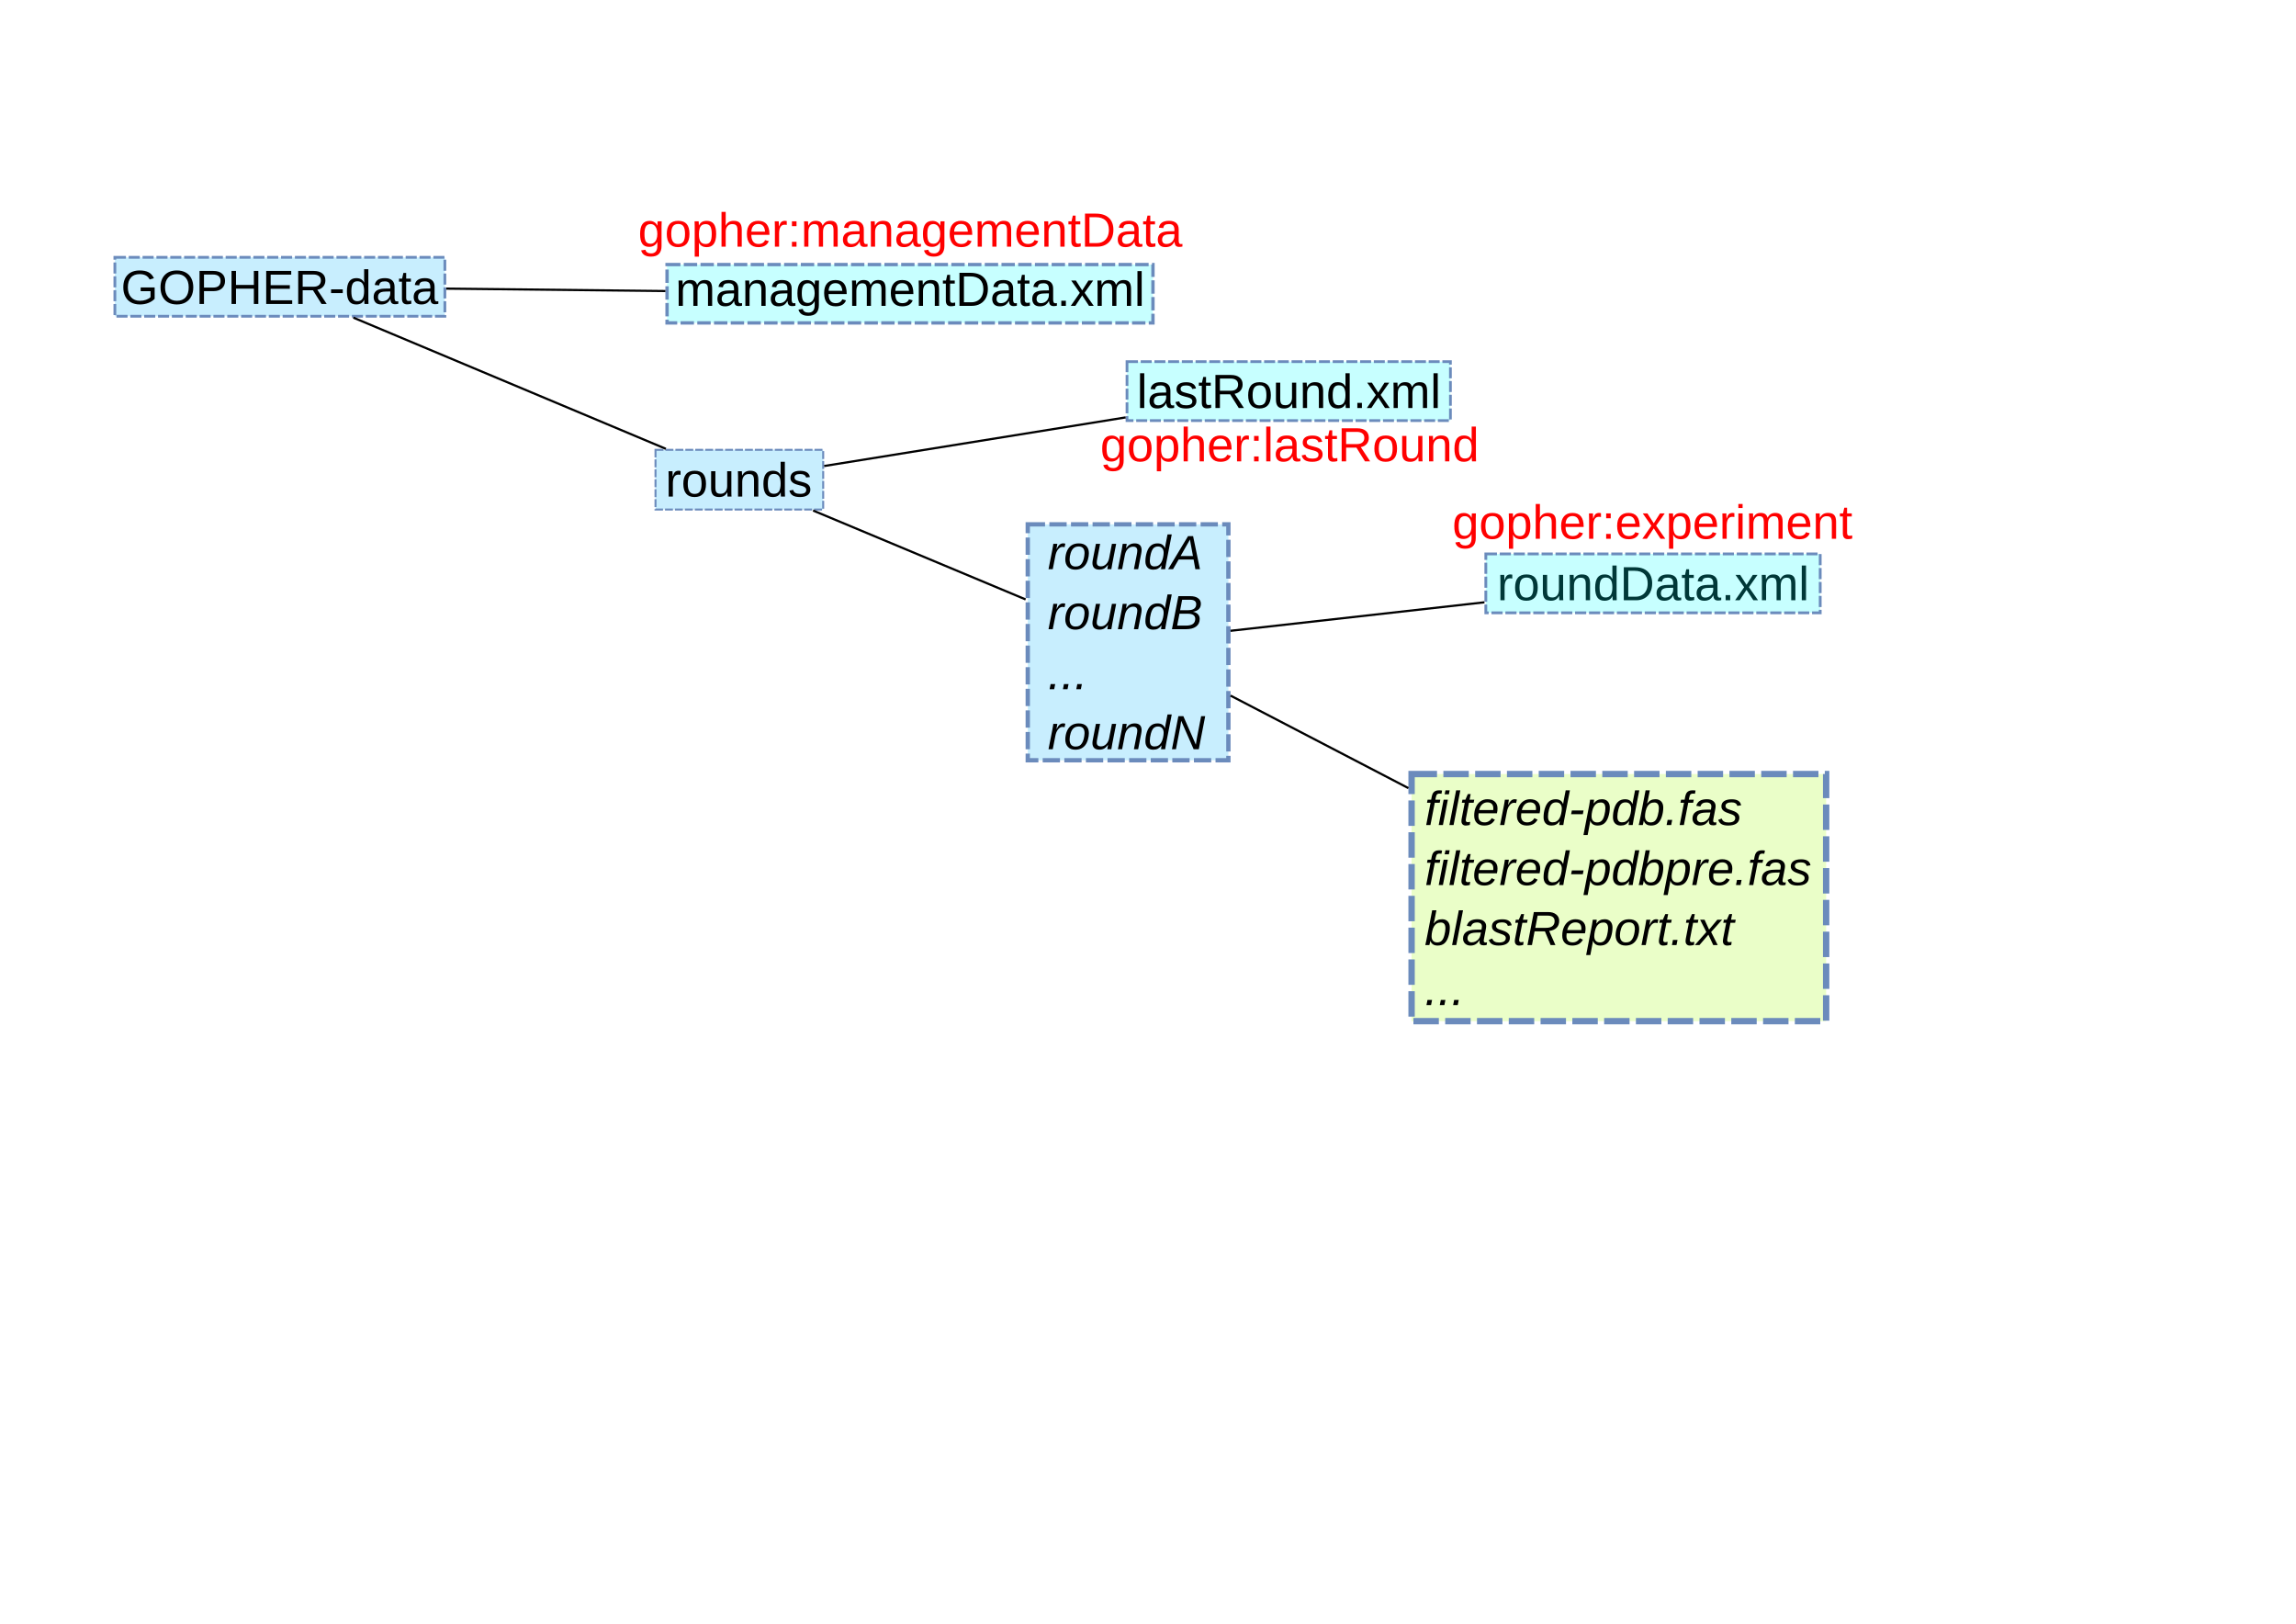
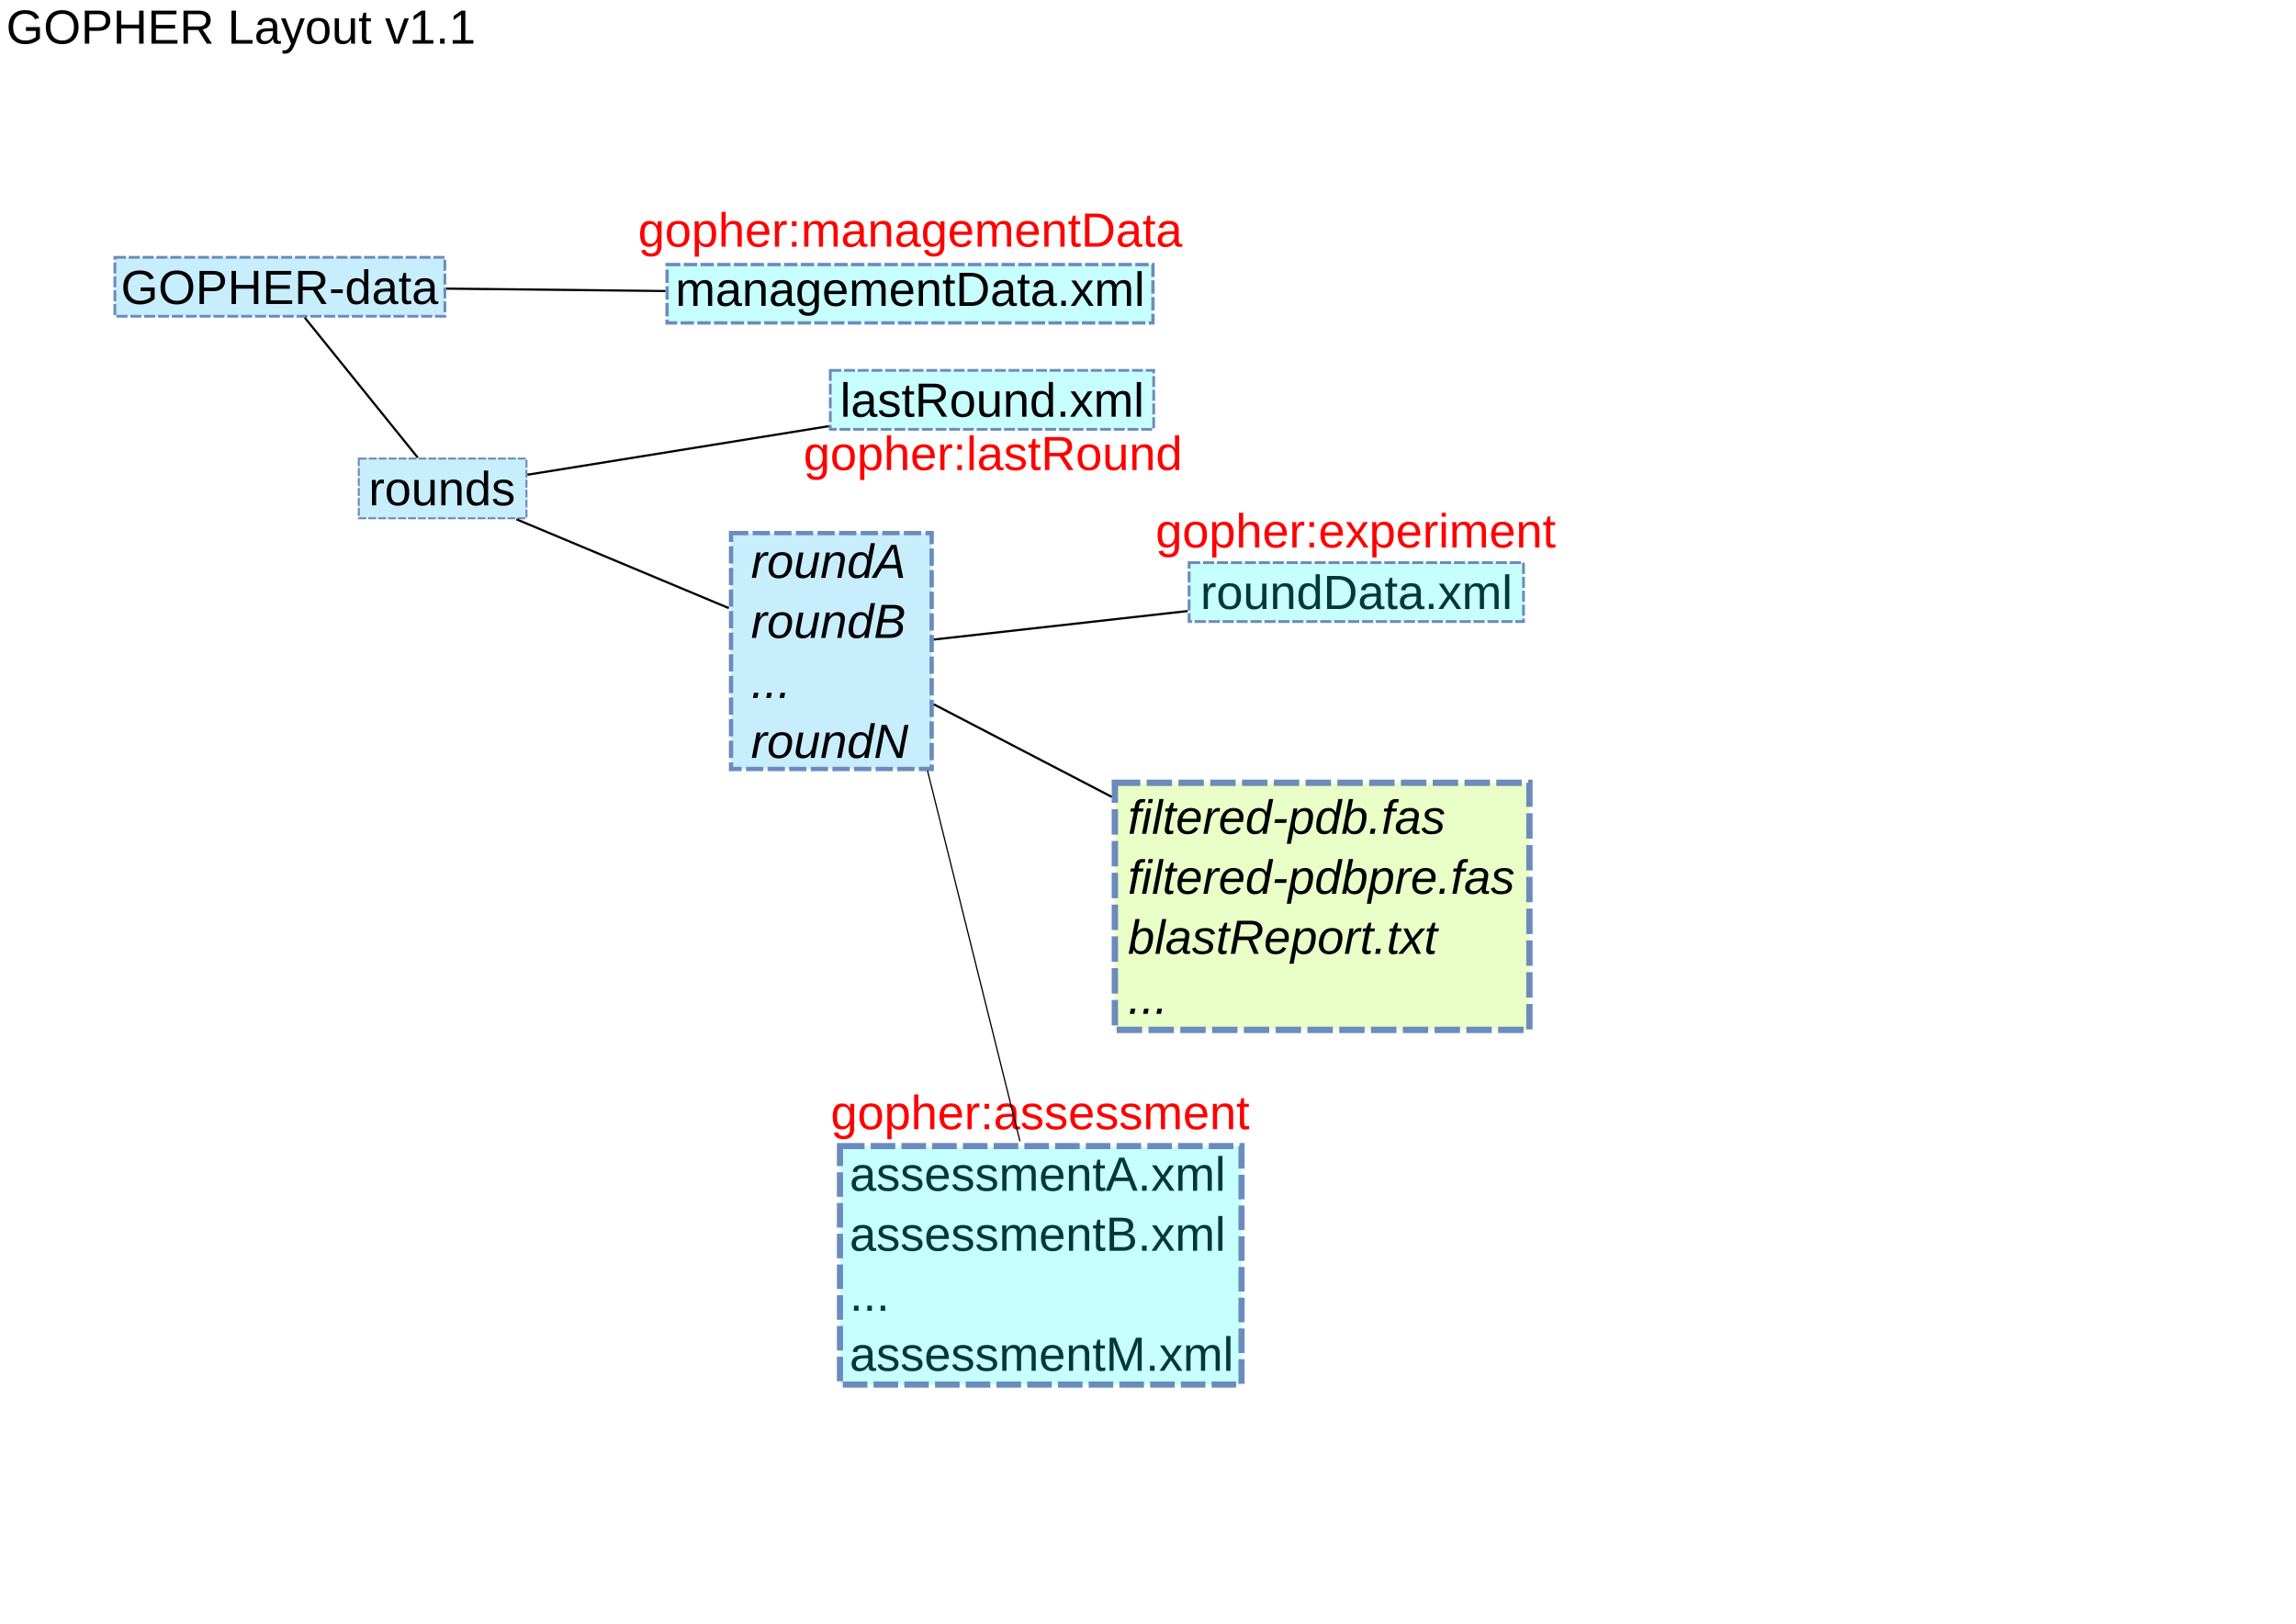
<svg xmlns="http://www.w3.org/2000/svg" width="1052.362" height="744.094" id="svg2" version="1.0">
  <defs id="defs4">
    </defs>
  <g id="layer1">
    <g id="g2466" transform="translate(-37.94962,62.77655)">
      <rect y="58.464" x="343.693" height="26.741" width="222.711" id="rect2451" style="opacity:0.7;color:#000000;fill:#00ffff;fill-opacity:0.314;fill-rule:evenodd;stroke:#2c5aa0;stroke-width:1.533;stroke-linecap:butt;stroke-linejoin:miter;marker:none;marker-start:none;marker-mid:none;marker-end:none;stroke-miterlimit:4;stroke-dasharray:6.131, 1.533;stroke-dashoffset:0;stroke-opacity:1;visibility:visible;display:inline;overflow:visible" />
      <text id="text2387" y="77.394" x="347.492" style="font-size:22px;font-style:normal;font-variant:normal;font-weight:normal;font-stretch:normal;fill:#000000;fill-opacity:1;stroke:none;stroke-width:1pt;stroke-linecap:butt;stroke-linejoin:miter;stroke-opacity:1;font-family:Arial;-inkscape-font-specification:Arial" xml:space="preserve">
        <tspan y="77.394" x="347.492" id="tspan2389">managementData.xml</tspan>
      </text>
    </g>
-     <g id="g2497" transform="translate(176.6631,25.92506)">
+     <g id="g2497" transform="translate(40.66309,29.92506)">
      <rect y="180.216" x="123.783" height="27.363" width="76.861" id="rect2449" style="opacity:0.7;color:#000000;fill:#06b3fd;fill-opacity:0.314;fill-rule:evenodd;stroke:#2c5aa0;stroke-width:0.911;stroke-linecap:butt;stroke-linejoin:miter;marker:none;marker-start:none;marker-mid:none;marker-end:none;stroke-miterlimit:4;stroke-dasharray:3.644, 0.911;stroke-dashoffset:0;stroke-opacity:1;visibility:visible;display:inline;overflow:visible" />
      <text id="text2391" y="201.643" x="128.289" style="font-size:22px;font-style:normal;font-variant:normal;font-weight:normal;font-stretch:normal;fill:#000000;fill-opacity:1;stroke:none;stroke-width:1pt;stroke-linecap:butt;stroke-linejoin:miter;stroke-opacity:1;font-family:Arial;-inkscape-font-specification:Arial" xml:space="preserve">
        <tspan y="201.643" x="128.289" id="tspan2393">rounds</tspan>
      </text>
    </g>
-     <g id="g2471" transform="translate(269.9521,-80.99375)">
+     <g id="g2471" transform="translate(133.9521,-76.99375)">
      <rect y="246.723" x="246.606" height="27.017" width="148.235" id="rect2453" style="opacity:0.7;color:#000000;fill:#00ffff;fill-opacity:0.314;fill-rule:evenodd;stroke:#2c5aa0;stroke-width:1.257;stroke-linecap:butt;stroke-linejoin:miter;marker:none;marker-start:none;marker-mid:none;marker-end:none;stroke-miterlimit:4;stroke-dasharray:5.028, 1.257;stroke-dashoffset:0;stroke-opacity:1;visibility:visible;display:inline;overflow:visible" />
      <text id="text2395" y="267.977" x="251.098" style="font-size:22px;font-style:normal;font-variant:normal;font-weight:normal;font-stretch:normal;fill:#000000;fill-opacity:1;stroke:none;stroke-width:1pt;stroke-linecap:butt;stroke-linejoin:miter;stroke-opacity:1;font-family:Arial;-inkscape-font-specification:Arial" xml:space="preserve">
        <tspan y="267.977" x="251.098" id="tspan2397">lastRound.xml</tspan>
      </text>
    </g>
-     <g id="g2476" transform="translate(93.79647,-98.7188)">
+     <g id="g2476" transform="translate(-42.20353,-94.7188)">
      <rect y="339.008" x="377.277" height="108.116" width="91.954" id="rect2455" style="opacity:0.7;color:#000000;fill:#06b3fd;fill-opacity:0.314;fill-rule:evenodd;stroke:#2c5aa0;stroke-width:1.98;stroke-linecap:butt;stroke-linejoin:miter;marker:none;marker-start:none;marker-mid:none;marker-end:none;stroke-miterlimit:4;stroke-dasharray:7.922, 1.98;stroke-dashoffset:0;stroke-opacity:1;visibility:visible;display:inline;overflow:visible" />
      <text id="text2399" y="359.562" x="386.43" style="font-size:22px;font-style:normal;font-variant:normal;font-weight:normal;font-stretch:normal;fill:#000000;fill-opacity:1;stroke:none;stroke-width:1pt;stroke-linecap:butt;stroke-linejoin:miter;stroke-opacity:1;font-family:Arial;-inkscape-font-specification:Arial" xml:space="preserve">
        <tspan style="font-style:italic;-inkscape-font-specification:Arial Italic" y="359.562" x="386.43" id="tspan2401">roundA</tspan>
        <tspan style="font-style:italic;-inkscape-font-specification:Arial Italic" id="tspan2403" y="387.062" x="386.43">roundB</tspan>
        <tspan style="font-style:italic;-inkscape-font-specification:Arial Italic" id="tspan2405" y="414.562" x="386.43">...</tspan>
        <tspan style="font-style:italic;-inkscape-font-specification:Arial Italic" id="tspan2407" y="442.062" x="386.43">roundN</tspan>
      </text>
    </g>
-     <g id="g2489" transform="translate(56.10708,-23.138)">
+     <g id="g2489" transform="translate(-79.89292,-19.138)">
      <rect y="377.861" x="590.886" height="113.244" width="190.015" id="rect2459" style="opacity:0.7;color:#000000;fill:#a1fd06;fill-opacity:0.314;fill-rule:evenodd;stroke:#2c5aa0;stroke-width:2.914;stroke-linecap:butt;stroke-linejoin:miter;marker:none;marker-start:none;marker-mid:none;marker-end:none;stroke-miterlimit:4;stroke-dasharray:11.655, 2.914;stroke-dashoffset:0;stroke-opacity:1;visibility:visible;display:inline;overflow:visible" />
      <text id="text2423" y="401.241" x="596.852" style="font-size:22px;font-style:normal;font-variant:normal;font-weight:normal;font-stretch:normal;fill:#000000;fill-opacity:1;stroke:none;stroke-width:1pt;stroke-linecap:butt;stroke-linejoin:miter;stroke-opacity:1;font-family:Arial;-inkscape-font-specification:Arial" xml:space="preserve">
        <tspan style="font-style:italic;-inkscape-font-specification:Arial Italic" id="tspan2431" y="401.241" x="596.852">filtered-pdb.fas</tspan>
        <tspan style="font-style:italic;-inkscape-font-specification:Arial Italic" y="428.741" x="596.852" id="tspan3327">filtered-pdbpre.fas</tspan>
        <tspan style="font-style:italic;-inkscape-font-specification:Arial Italic" y="456.241" x="596.852" id="tspan3329">blastReport.txt</tspan>
        <tspan style="font-style:italic;-inkscape-font-specification:Arial Italic" y="483.741" x="596.852" id="tspan3351">...</tspan>
      </text>
      <path style="fill:none;fill-opacity:0.75;fill-rule:evenodd;stroke:#000000;stroke-width:1px;stroke-linecap:butt;stroke-linejoin:miter;stroke-opacity:1" d="M 594.783,274.233 L 676.302,316.631" id="path3353" transform="translate(-86.87312,67.68022)" />
    </g>
    <g id="g2461" transform="translate(13.8419,43.88277)">
      <rect y="74.041" x="38.81" height="27.005" width="151.253" id="rect2439" style="opacity:0.7;color:#000000;fill:#06b3fd;fill-opacity:0.314;fill-rule:evenodd;stroke:#2c5aa0;stroke-width:1.269;stroke-linecap:butt;stroke-linejoin:miter;marker:none;marker-start:none;marker-mid:none;marker-end:none;stroke-miterlimit:4;stroke-dasharray:5.078, 1.269;stroke-dashoffset:0;stroke-opacity:1;visibility:visible;display:inline;overflow:visible" />
      <text id="text2383" y="95.422" x="41.572" style="font-size:40px;font-style:normal;font-variant:normal;font-weight:normal;font-stretch:normal;fill:#000000;fill-opacity:1;stroke:none;stroke-width:1pt;stroke-linecap:butt;stroke-linejoin:miter;stroke-opacity:1;font-family:Arial;-inkscape-font-specification:Arial" xml:space="preserve">
        <tspan style="font-size:22px" y="95.422" x="41.572" id="tspan2385">GOPHER-data</tspan>
      </text>
    </g>
-     <g id="g2484" transform="translate(133.6253,-90.20253)">
+     <g id="g2484" transform="translate(-2.3747,-86.20253)">
      <text id="text2419" y="365.287" x="552.553" style="font-size:22px;font-style:normal;font-variant:normal;font-weight:normal;font-stretch:normal;fill:#000000;fill-opacity:1;stroke:none;stroke-width:1pt;stroke-linecap:butt;stroke-linejoin:miter;stroke-opacity:1;font-family:Arial;-inkscape-font-specification:Arial" xml:space="preserve">
        <tspan y="365.287" x="552.553" id="tspan2421">roundData.xml</tspan>
      </text>
      <rect y="344.044" x="547.394" height="26.996" width="153.266" id="rect2457" style="opacity:0.7;color:#000000;fill:#00ffff;fill-opacity:0.314;fill-rule:evenodd;stroke:#2c5aa0;stroke-width:1.278;stroke-linecap:butt;stroke-linejoin:miter;marker:none;marker-start:none;marker-mid:none;marker-end:none;stroke-miterlimit:4;stroke-dasharray:5.111, 1.278;stroke-dashoffset:0;stroke-opacity:1;visibility:visible;display:inline;overflow:visible" />
    </g>
    <path style="fill:none;fill-opacity:0.75;fill-rule:evenodd;stroke:#000000;stroke-width:1px;stroke-linecap:butt;stroke-linejoin:miter;stroke-opacity:1" d="M 204.54,132.267 L 304.977,133.375" id="path3272" />
-     <path style="fill:none;fill-opacity:0.75;fill-rule:evenodd;stroke:#000000;stroke-width:1px;stroke-linecap:butt;stroke-linejoin:miter;stroke-opacity:1" d="M 161.959,145.563 L 305.196,205.685" id="path3274" />
-     <path style="fill:none;fill-opacity:0.75;fill-rule:evenodd;stroke:#000000;stroke-width:1px;stroke-linecap:butt;stroke-linejoin:miter;stroke-opacity:1" d="M 372.675,233.96 L 470.083,274.703" id="path3278" />
-     <path style="fill:none;fill-opacity:0.75;fill-rule:evenodd;stroke:#000000;stroke-width:1px;stroke-linecap:butt;stroke-linejoin:miter;stroke-opacity:1" d="M 564.017,289.076 L 680.38,276.014" id="path3280" />
-     <text xml:space="preserve" style="font-size:22px;font-style:normal;font-variant:normal;font-weight:normal;font-stretch:normal;fill:#000000;fill-opacity:1;stroke:none;stroke-width:1pt;stroke-linecap:butt;stroke-linejoin:miter;stroke-opacity:1;font-family:Arial;-inkscape-font-specification:Arial" x="504.276" y="211.412" id="text3290">
-       <tspan id="tspan3292" x="504.276" y="211.412" style="fill:#ff0000;fill-opacity:1">gopher:lastRound</tspan>
+     <path style="fill:none;fill-opacity:0.75;fill-rule:evenodd;stroke:#000000;stroke-width:1px;stroke-linecap:butt;stroke-linejoin:miter;stroke-opacity:1" d="M 139.692,145.563 L 191.463,209.685" id="path3274" />
+     <path style="fill:none;fill-opacity:0.75;fill-rule:evenodd;stroke:#000000;stroke-width:1px;stroke-linecap:butt;stroke-linejoin:miter;stroke-opacity:1" d="M 236.675,237.96 L 334.083,278.703" id="path3278" />
+     <path style="fill:none;fill-opacity:0.75;fill-rule:evenodd;stroke:#000000;stroke-width:1px;stroke-linecap:butt;stroke-linejoin:miter;stroke-opacity:1" d="M 428.017,293.076 L 544.38,280.014" id="path3280" />
+     <text xml:space="preserve" style="font-size:22px;font-style:normal;font-variant:normal;font-weight:normal;font-stretch:normal;fill:#000000;fill-opacity:1;stroke:none;stroke-width:1pt;stroke-linecap:butt;stroke-linejoin:miter;stroke-opacity:1;font-family:Arial;-inkscape-font-specification:Arial" x="368.276" y="215.412" id="text3290">
+       <tspan id="tspan3292" x="368.276" y="215.412" style="fill:#ff0000;fill-opacity:1">gopher:lastRound</tspan>
    </text>
    <text xml:space="preserve" style="font-size:22px;font-style:normal;font-variant:normal;font-weight:normal;font-stretch:normal;fill:#000000;fill-opacity:1;stroke:none;stroke-width:1pt;stroke-linecap:butt;stroke-linejoin:miter;stroke-opacity:1;font-family:Arial;-inkscape-font-specification:Arial" x="292.463" y="113.037" id="text3284">
      <tspan id="tspan3286" x="292.463" y="113.037" style="fill:#ff0000;fill-opacity:1">gopher:managementData</tspan>
    </text>
-     <path style="fill:none;fill-opacity:0.75;fill-rule:evenodd;stroke:#000000;stroke-width:1px;stroke-linecap:butt;stroke-linejoin:miter;stroke-opacity:1" d="M 377.762,213.555 L 515.929,191.285" id="path3363" />
-     <text xml:space="preserve" style="font-size:22px;font-style:normal;font-variant:normal;font-weight:normal;font-stretch:normal;fill:#000000;fill-opacity:1;stroke:none;stroke-width:1pt;stroke-linecap:butt;stroke-linejoin:miter;stroke-opacity:1;font-family:Arial;-inkscape-font-specification:Arial" x="665.656" y="246.899" id="text3312">
-       <tspan id="tspan3314" x="665.656" y="246.899" style="fill:#ff0000;fill-opacity:1">gopher:experiment</tspan>
+     <path style="fill:none;fill-opacity:0.75;fill-rule:evenodd;stroke:#000000;stroke-width:1px;stroke-linecap:butt;stroke-linejoin:miter;stroke-opacity:1" d="M 241.762,217.555 L 379.929,195.285" id="path3363" />
+     <text xml:space="preserve" style="font-size:22px;font-style:normal;font-variant:normal;font-weight:normal;font-stretch:normal;fill:#000000;fill-opacity:1;stroke:none;stroke-width:1pt;stroke-linecap:butt;stroke-linejoin:miter;stroke-opacity:1;font-family:Arial;-inkscape-font-specification:Arial" x="529.656" y="250.899" id="text3312">
+       <tspan id="tspan3314" x="529.656" y="250.899" style="fill:#ff0000;fill-opacity:1">gopher:experiment</tspan>
+     </text>
+     <g id="g2458" transform="translate(-127.2792,4.040611)">
+       <g transform="translate(-35.88308,176.3545)" id="g2433">
+         <text xml:space="preserve" style="font-size:22px;font-style:normal;font-variant:normal;font-weight:normal;font-stretch:normal;fill:#000000;fill-opacity:1;stroke:none;stroke-width:1pt;stroke-linecap:butt;stroke-linejoin:miter;stroke-opacity:1;font-family:Arial;-inkscape-font-specification:Arial" x="552.553" y="365.287" id="text2435">
+           <tspan id="tspan2437" x="552.553" y="365.287">assessmentA.xml</tspan>
+           <tspan id="tspan2446" x="552.553" y="392.787">assessmentB.xml</tspan>
+           <tspan id="tspan2448" x="552.553" y="420.287">...</tspan>
+           <tspan id="tspan2450" x="552.553" y="447.787">assessmentM.xml</tspan>
+         </text>
+         <rect style="opacity:0.7;color:#000000;fill:#00ffff;fill-opacity:0.314;fill-rule:evenodd;stroke:#2c5aa0;stroke-width:2.817;stroke-linecap:butt;stroke-linejoin:miter;marker:none;marker-start:none;marker-mid:none;marker-end:none;stroke-miterlimit:4;stroke-dasharray:11.269, 2.817;stroke-dashoffset:0;stroke-opacity:1;visibility:visible;display:inline;overflow:visible" id="rect2440" width="184.051" height="109.3" x="548.164" y="344.814" />
+       </g>
+       <text id="text2442" y="513.456" x="508.035" style="font-size:22px;font-style:normal;font-variant:normal;font-weight:normal;font-stretch:normal;fill:#000000;fill-opacity:1;stroke:none;stroke-width:1pt;stroke-linecap:butt;stroke-linejoin:miter;stroke-opacity:1;font-family:Arial;-inkscape-font-specification:Arial" xml:space="preserve">
+         <tspan style="fill:#ff0000;fill-opacity:1" y="513.456" x="508.035" id="tspan2444">gopher:assessment</tspan>
+       </text>
+     </g>
+     <path style="fill:none;fill-opacity:0.75;fill-rule:evenodd;stroke:#000000;stroke-width:0.568px;stroke-linecap:butt;stroke-linejoin:miter;stroke-opacity:1" d="M 467.493,523.006 L 425.127,353.18" id="path2452" />
+     <text xml:space="preserve" style="font-size:22px;font-style:normal;font-variant:normal;font-weight:normal;font-stretch:normal;fill:#000000;fill-opacity:1;stroke:none;stroke-width:1pt;stroke-linecap:butt;stroke-linejoin:miter;stroke-opacity:1;font-family:Arial;-inkscape-font-specification:Arial" x="2.829" y="20.027" id="text2469">
+       <tspan id="tspan2471" x="2.829" y="20.027">GOPHER Layout v1.1</tspan>
    </text>
  </g>
</svg>
